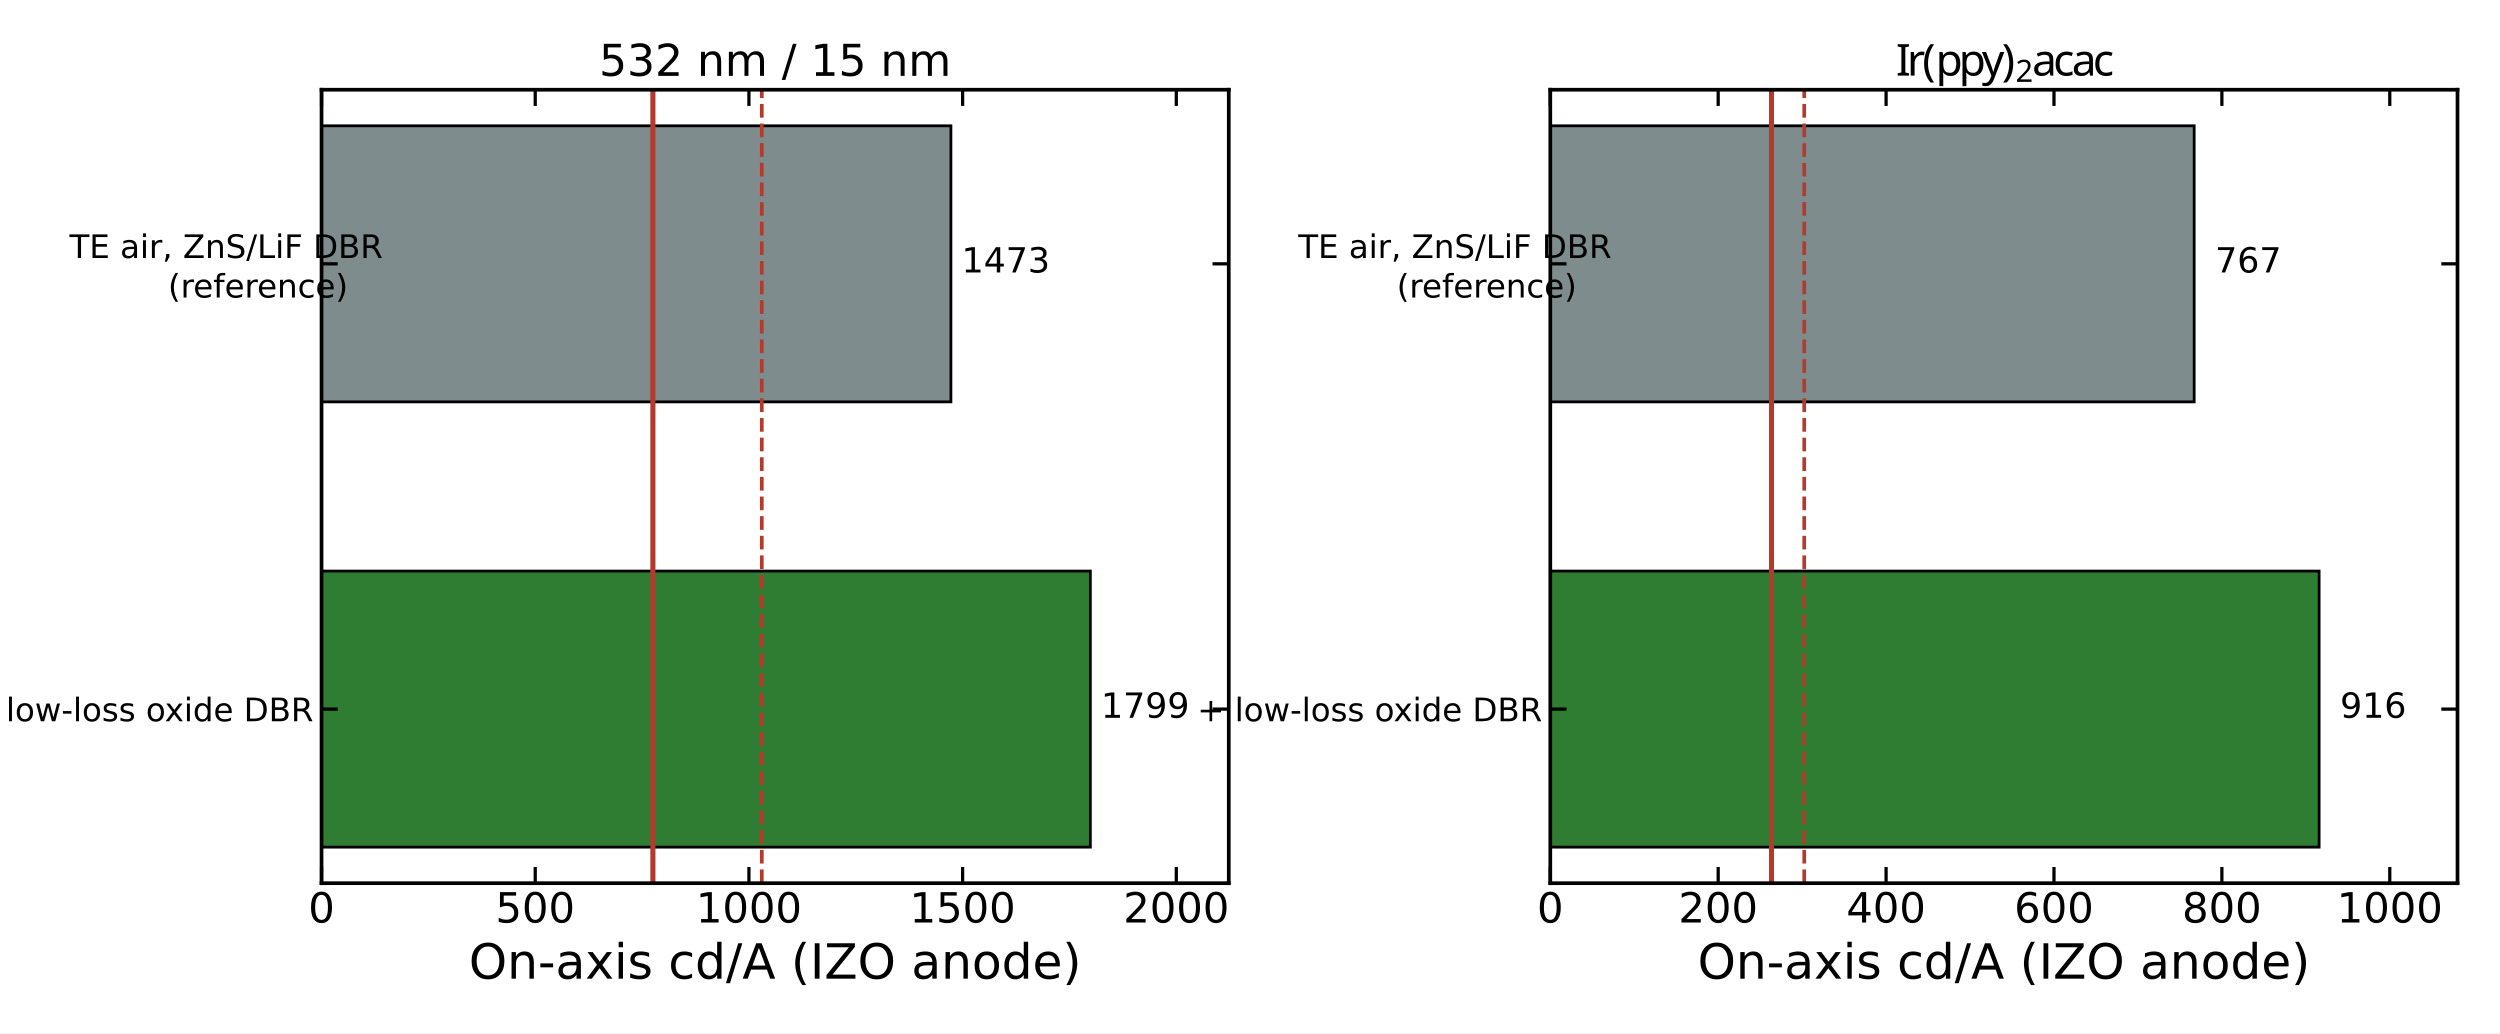
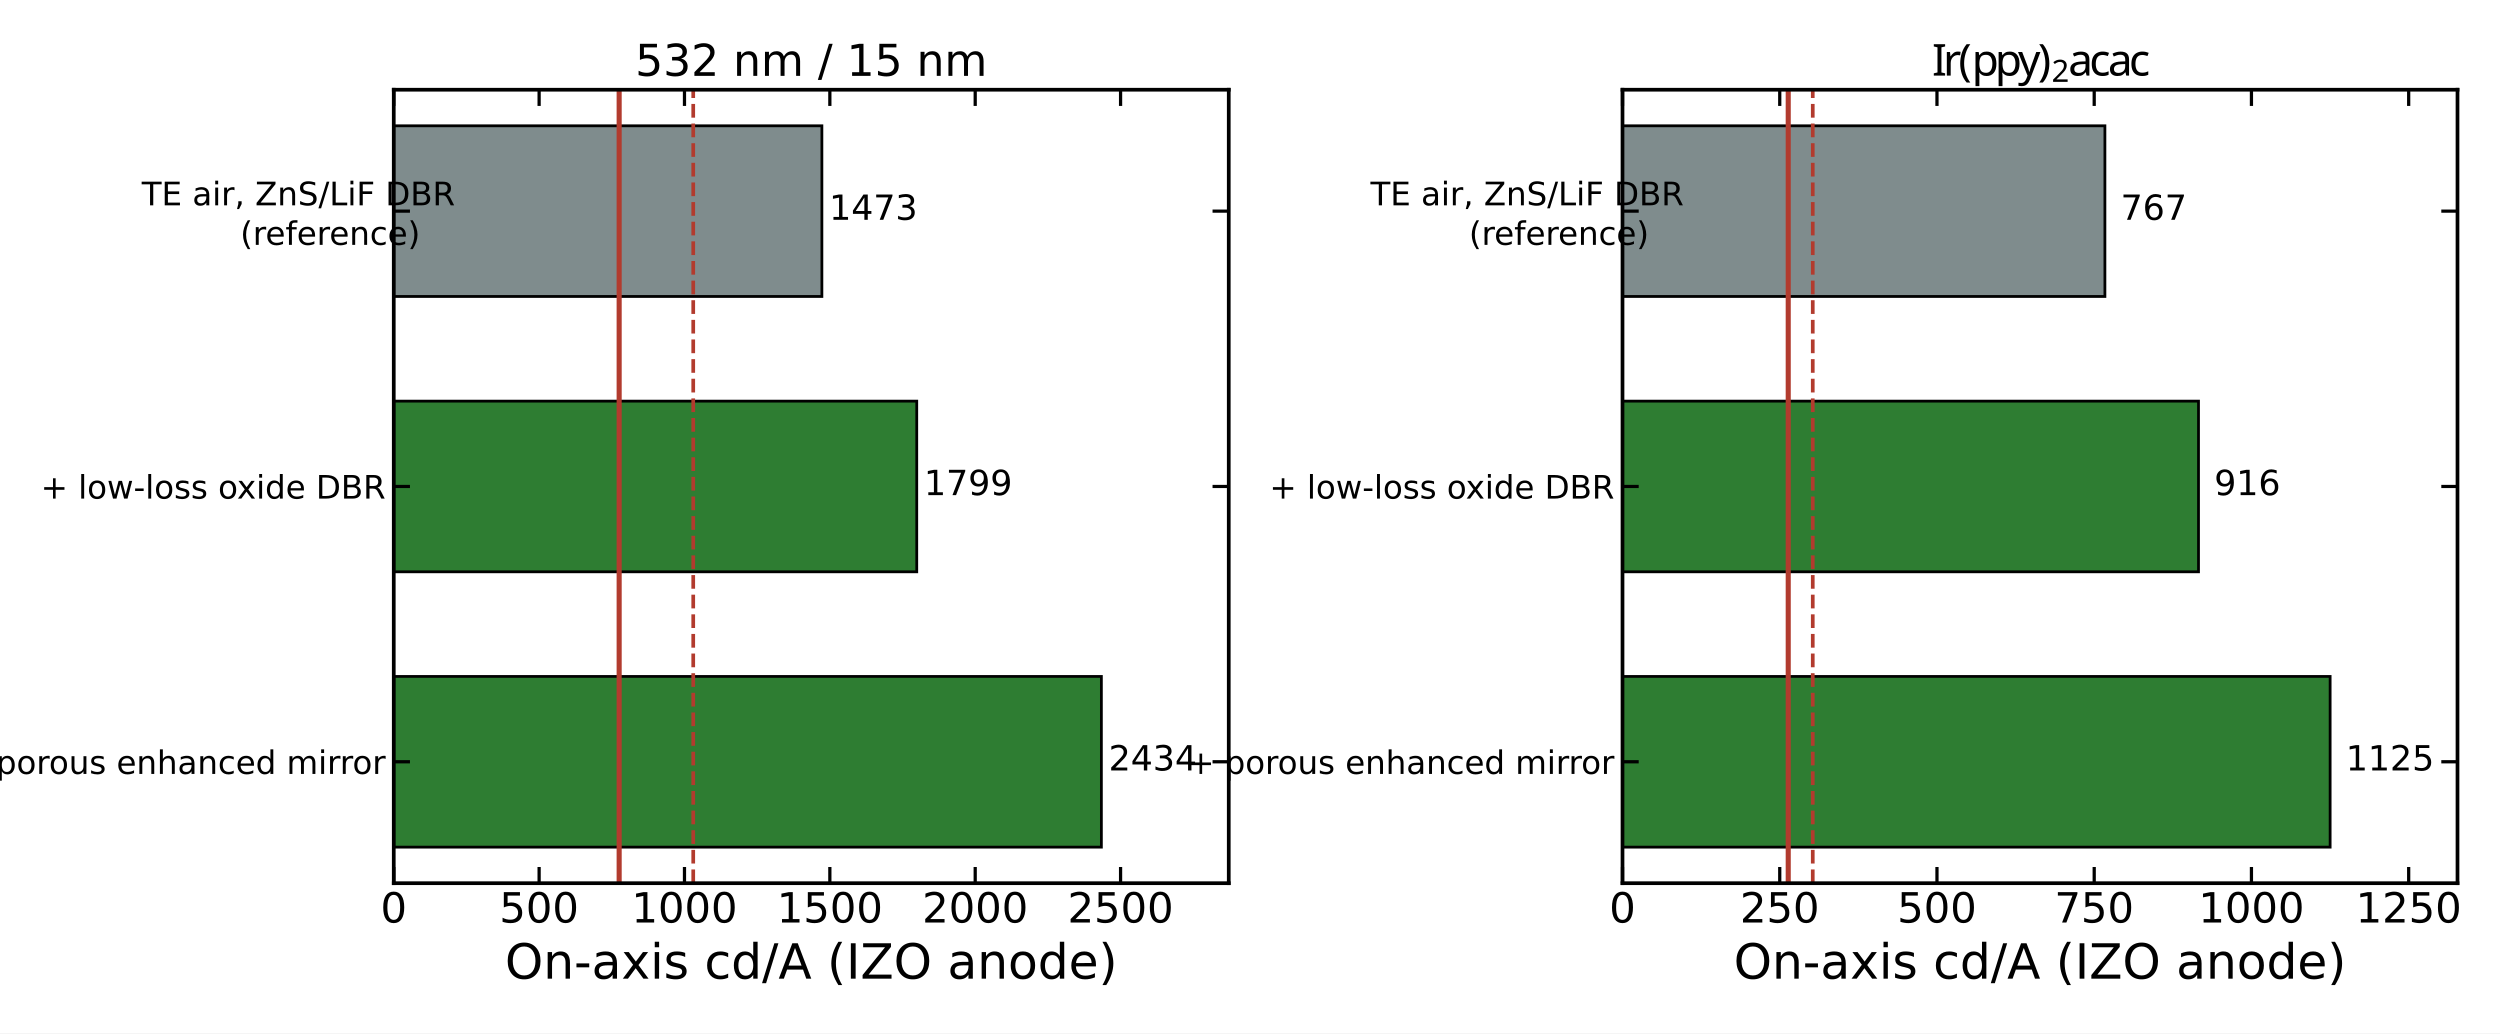
<svg xmlns="http://www.w3.org/2000/svg" xmlns:xlink="http://www.w3.org/1999/xlink" width="1080pt" height="446.4pt" viewBox="0 0 1080 446.4" version="1.1">
  <defs>
    <style type="text/css">*{stroke-linejoin: round; stroke-linecap: butt}</style>
  </defs>
  <g id="figure_1">
    <g id="patch_1">
      <path d="M 0 446.4  L 1080 446.4  L 1080 0  L 0 0  z " style="fill: #ffffff" />
    </g>
    <g id="axes_1">
      <g id="patch_2">
-         <path d="M 138.905 381.54  L 530.82 381.54  L 530.82 38.76  L 138.905 38.76  z " style="fill: #ffffff" />
+         <path d="M 170.101 381.54  L 530.82 381.54  L 530.82 38.76  L 170.101 38.76  z " style="fill: #ffffff" />
      </g>
      <g id="patch_3">
-         <path d="M 138.905 173.602  L 410.794 173.602  L 410.794 54.341  L 138.905 54.341  z " clip-path="url(#p714af34813)" style="fill: #7f8c8d; stroke: #000000; stroke-width: 1.2; stroke-linejoin: miter" />
+         <path d="M 170.101 128.083  L 355.053 128.083  L 355.053 54.341  L 170.101 54.341  z " clip-path="url(#p42d7787c24)" style="fill: #7f8c8d; stroke: #000000; stroke-width: 1.2; stroke-linejoin: miter" />
      </g>
      <g id="patch_4">
-         <path d="M 138.905 365.959  L 471.036 365.959  L 471.036 246.698  L 138.905 246.698  z " clip-path="url(#p714af34813)" style="fill: #2e7d32; stroke: #000000; stroke-width: 1.2; stroke-linejoin: miter" />
+         <path d="M 170.101 247.021  L 396.033 247.021  L 396.033 173.279  L 170.101 173.279  z " clip-path="url(#p42d7787c24)" style="fill: #2e7d32; stroke: #000000; stroke-width: 1.2; stroke-linejoin: miter" />
+       </g>
+       <g id="patch_5">
+         <path d="M 170.101 365.959  L 475.795 365.959  L 475.795 292.217  L 170.101 292.217  z " clip-path="url(#p42d7787c24)" style="fill: #2e7d32; stroke: #000000; stroke-width: 1.2; stroke-linejoin: miter" />
      </g>
      <g id="matplotlib.axis_1">
        <g id="xtick_1">
          <g id="line2d_1">
            <defs>
-               <path id="m1e5343b768" d="M 0 0  L 0 -7  " style="stroke: #000000; stroke-width: 1.4" />
+               <path id="mdd697b439d" d="M 0 0  L 0 -7  " style="stroke: #000000; stroke-width: 1.4" />
            </defs>
            <g>
-               <use xlink:href="#m1e5343b768" x="138.905" y="381.54" style="stroke: #000000; stroke-width: 1.4" />
+               <use xlink:href="#mdd697b439d" x="170.101" y="381.54" style="stroke: #000000; stroke-width: 1.4" />
            </g>
          </g>
          <g id="line2d_2">
            <defs>
-               <path id="m8fc69d1490" d="M 0 0  L 0 7  " style="stroke: #000000; stroke-width: 1.4" />
+               <path id="m037349cc9b" d="M 0 0  L 0 7  " style="stroke: #000000; stroke-width: 1.4" />
            </defs>
            <g>
-               <use xlink:href="#m8fc69d1490" x="138.905" y="38.76" style="stroke: #000000; stroke-width: 1.4" />
+               <use xlink:href="#m037349cc9b" x="170.101" y="38.76" style="stroke: #000000; stroke-width: 1.4" />
            </g>
          </g>
          <g id="text_1">
-             <text style="font-size: 18px; font-family: 'Calibri', 'Carlito', 'DejaVu Sans'; text-anchor: middle" x="138.905" y="398.54" transform="rotate(-0 138.905 398.54)">0</text>
+             <text style="font-size: 18px; font-family: 'Calibri', 'Carlito', 'DejaVu Sans'; text-anchor: middle" x="170.101" y="398.54" transform="rotate(-0 170.1012 398.54)">0</text>
          </g>
        </g>
        <g id="xtick_2">
          <g id="line2d_3">
            <g>
-               <use xlink:href="#m1e5343b768" x="231.22" y="381.54" style="stroke: #000000; stroke-width: 1.4" />
+               <use xlink:href="#mdd697b439d" x="232.898" y="381.54" style="stroke: #000000; stroke-width: 1.4" />
            </g>
          </g>
          <g id="line2d_4">
            <g>
-               <use xlink:href="#m8fc69d1490" x="231.22" y="38.76" style="stroke: #000000; stroke-width: 1.4" />
+               <use xlink:href="#m037349cc9b" x="232.898" y="38.76" style="stroke: #000000; stroke-width: 1.4" />
            </g>
          </g>
          <g id="text_2">
-             <text style="font-size: 18px; font-family: 'Calibri', 'Carlito', 'DejaVu Sans'; text-anchor: middle" x="231.22" y="398.54" transform="rotate(-0 231.2203 398.54)">500</text>
+             <text style="font-size: 18px; font-family: 'Calibri', 'Carlito', 'DejaVu Sans'; text-anchor: middle" x="232.898" y="398.54" transform="rotate(-0 232.8984 398.54)">500</text>
          </g>
        </g>
        <g id="xtick_3">
          <g id="line2d_5">
            <g>
-               <use xlink:href="#m1e5343b768" x="323.536" y="381.54" style="stroke: #000000; stroke-width: 1.4" />
+               <use xlink:href="#mdd697b439d" x="295.696" y="381.54" style="stroke: #000000; stroke-width: 1.4" />
            </g>
          </g>
          <g id="line2d_6">
            <g>
-               <use xlink:href="#m8fc69d1490" x="323.536" y="38.76" style="stroke: #000000; stroke-width: 1.4" />
+               <use xlink:href="#m037349cc9b" x="295.696" y="38.76" style="stroke: #000000; stroke-width: 1.4" />
            </g>
          </g>
          <g id="text_3">
-             <text style="font-size: 18px; font-family: 'Calibri', 'Carlito', 'DejaVu Sans'; text-anchor: middle" x="323.536" y="398.54" transform="rotate(-0 323.5356 398.54)">1000</text>
+             <text style="font-size: 18px; font-family: 'Calibri', 'Carlito', 'DejaVu Sans'; text-anchor: middle" x="295.696" y="398.54" transform="rotate(-0 295.6956 398.54)">1000</text>
          </g>
        </g>
        <g id="xtick_4">
          <g id="line2d_7">
            <g>
-               <use xlink:href="#m1e5343b768" x="415.851" y="381.54" style="stroke: #000000; stroke-width: 1.4" />
+               <use xlink:href="#mdd697b439d" x="358.493" y="381.54" style="stroke: #000000; stroke-width: 1.4" />
            </g>
          </g>
          <g id="line2d_8">
            <g>
-               <use xlink:href="#m8fc69d1490" x="415.851" y="38.76" style="stroke: #000000; stroke-width: 1.4" />
+               <use xlink:href="#m037349cc9b" x="358.493" y="38.76" style="stroke: #000000; stroke-width: 1.4" />
            </g>
          </g>
          <g id="text_4">
-             <text style="font-size: 18px; font-family: 'Calibri', 'Carlito', 'DejaVu Sans'; text-anchor: middle" x="415.851" y="398.54" transform="rotate(-0 415.8509 398.54)">1500</text>
+             <text style="font-size: 18px; font-family: 'Calibri', 'Carlito', 'DejaVu Sans'; text-anchor: middle" x="358.493" y="398.54" transform="rotate(-0 358.4928 398.54)">1500</text>
          </g>
        </g>
        <g id="xtick_5">
          <g id="line2d_9">
            <g>
-               <use xlink:href="#m1e5343b768" x="508.166" y="381.54" style="stroke: #000000; stroke-width: 1.4" />
+               <use xlink:href="#mdd697b439d" x="421.29" y="381.54" style="stroke: #000000; stroke-width: 1.4" />
            </g>
          </g>
          <g id="line2d_10">
            <g>
-               <use xlink:href="#m8fc69d1490" x="508.166" y="38.76" style="stroke: #000000; stroke-width: 1.4" />
+               <use xlink:href="#m037349cc9b" x="421.29" y="38.76" style="stroke: #000000; stroke-width: 1.4" />
            </g>
          </g>
          <g id="text_5">
-             <text style="font-size: 18px; font-family: 'Calibri', 'Carlito', 'DejaVu Sans'; text-anchor: middle" x="508.166" y="398.54" transform="rotate(-0 508.1662 398.54)">2000</text>
-           </g>
-         </g>
-         <g id="text_6">
-           <text style="font-size: 21px; font-family: 'Calibri', 'Carlito', 'DejaVu Sans'; text-anchor: middle" x="334.863" y="422.79" transform="rotate(-0 334.8625 422.79)">On-axis cd/A (IZO anode)</text>
+             <text style="font-size: 18px; font-family: 'Calibri', 'Carlito', 'DejaVu Sans'; text-anchor: middle" x="421.29" y="398.54" transform="rotate(-0 421.29 398.54)">2000</text>
+           </g>
+         </g>
+         <g id="xtick_6">
+           <g id="line2d_11">
+             <g>
+               <use xlink:href="#mdd697b439d" x="484.087" y="381.54" style="stroke: #000000; stroke-width: 1.4" />
+             </g>
+           </g>
+           <g id="line2d_12">
+             <g>
+               <use xlink:href="#m037349cc9b" x="484.087" y="38.76" style="stroke: #000000; stroke-width: 1.4" />
+             </g>
+           </g>
+           <g id="text_6">
+             <text style="font-size: 18px; font-family: 'Calibri', 'Carlito', 'DejaVu Sans'; text-anchor: middle" x="484.087" y="398.54" transform="rotate(-0 484.0872 398.54)">2500</text>
+           </g>
+         </g>
+         <g id="text_7">
+           <text style="font-size: 21px; font-family: 'Calibri', 'Carlito', 'DejaVu Sans'; text-anchor: middle" x="350.461" y="422.79" transform="rotate(-0 350.4606 422.79)">On-axis cd/A (IZO anode)</text>
        </g>
      </g>
      <g id="matplotlib.axis_2">
        <g id="ytick_1">
-           <g id="line2d_11">
+           <g id="line2d_13">
            <defs>
-               <path id="m6923e02afb" d="M 0 0  L 7 0  " style="stroke: #000000; stroke-width: 1.4" />
+               <path id="mf146d6f939" d="M 0 0  L 7 0  " style="stroke: #000000; stroke-width: 1.4" />
            </defs>
            <g>
-               <use xlink:href="#m6923e02afb" x="138.905" y="113.972" style="stroke: #000000; stroke-width: 1.4" />
-             </g>
-           </g>
-           <g id="line2d_12">
+               <use xlink:href="#mf146d6f939" x="170.101" y="91.212" style="stroke: #000000; stroke-width: 1.4" />
+             </g>
+           </g>
+           <g id="line2d_14">
            <defs>
-               <path id="mb0f4e361fe" d="M 0 0  L -7 0  " style="stroke: #000000; stroke-width: 1.4" />
+               <path id="m747dba10ea" d="M 0 0  L -7 0  " style="stroke: #000000; stroke-width: 1.4" />
            </defs>
            <g>
-               <use xlink:href="#mb0f4e361fe" x="530.82" y="113.972" style="stroke: #000000; stroke-width: 1.4" />
-             </g>
-           </g>
-           <g id="text_7">
-             <text style="font-size: 14px; font-family: 'Calibri', 'Carlito', 'DejaVu Sans'" transform="translate(30.04188 111.4491)">TE air, ZnS/LiF DBR</text>
-             <text style="font-size: 14px; font-family: 'Calibri', 'Carlito', 'DejaVu Sans'" transform="translate(72.58219 128.5389)">(reference)</text>
+               <use xlink:href="#m747dba10ea" x="530.82" y="91.212" style="stroke: #000000; stroke-width: 1.4" />
+             </g>
+           </g>
+           <g id="text_8">
+             <text style="font-size: 14px; font-family: 'Calibri', 'Carlito', 'DejaVu Sans'" transform="translate(61.23812 88.6893)">TE air, ZnS/LiF DBR</text>
+             <text style="font-size: 14px; font-family: 'Calibri', 'Carlito', 'DejaVu Sans'" transform="translate(103.7784 105.7791)">(reference)</text>
          </g>
        </g>
        <g id="ytick_2">
-           <g id="line2d_13">
-             <g>
-               <use xlink:href="#m6923e02afb" x="138.905" y="306.328" style="stroke: #000000; stroke-width: 1.4" />
-             </g>
-           </g>
-           <g id="line2d_14">
-             <g>
-               <use xlink:href="#mb0f4e361fe" x="530.82" y="306.328" style="stroke: #000000; stroke-width: 1.4" />
-             </g>
-           </g>
-           <g id="text_8">
-             <text style="font-size: 14px; font-family: 'Calibri', 'Carlito', 'DejaVu Sans'; text-anchor: end" x="135.405" y="311.578" transform="rotate(-0 135.405 311.5785)">+ low-loss oxide DBR</text>
-           </g>
-         </g>
-       </g>
-       <g id="line2d_15">
-         <path d="M 282.049 381.54  L 282.049 38.76  " clip-path="url(#p714af34813)" style="fill: none; stroke: #b23b2e; stroke-width: 2.2; stroke-linecap: square" />
-       </g>
-       <g id="line2d_16">
-         <path d="M 329.093 381.54  L 329.093 38.76  " clip-path="url(#p714af34813)" style="fill: none; stroke-dasharray: 5.92,2.56; stroke-dashoffset: 0; stroke: #b23b2e; stroke-width: 1.6" />
-       </g>
-       <g id="patch_5">
-         <path d="M 138.905 381.54  L 138.905 38.76  " style="fill: none; stroke: #000000; stroke-width: 1.6; stroke-linejoin: miter; stroke-linecap: square" />
+           <g id="line2d_15">
+             <g>
+               <use xlink:href="#mf146d6f939" x="170.101" y="210.15" style="stroke: #000000; stroke-width: 1.4" />
+             </g>
+           </g>
+           <g id="line2d_16">
+             <g>
+               <use xlink:href="#m747dba10ea" x="530.82" y="210.15" style="stroke: #000000; stroke-width: 1.4" />
+             </g>
+           </g>
+           <g id="text_9">
+             <text style="font-size: 14px; font-family: 'Calibri', 'Carlito', 'DejaVu Sans'; text-anchor: end" x="166.601" y="215.4" transform="rotate(-0 166.6012 215.4)">+ low-loss oxide DBR</text>
+           </g>
+         </g>
+         <g id="ytick_3">
+           <g id="line2d_17">
+             <g>
+               <use xlink:href="#mf146d6f939" x="170.101" y="329.088" style="stroke: #000000; stroke-width: 1.4" />
+             </g>
+           </g>
+           <g id="line2d_18">
+             <g>
+               <use xlink:href="#m747dba10ea" x="530.82" y="329.088" style="stroke: #000000; stroke-width: 1.4" />
+             </g>
+           </g>
+           <g id="text_10">
+             <text style="font-size: 14px; font-family: 'Calibri', 'Carlito', 'DejaVu Sans'; text-anchor: end" x="166.601" y="334.338" transform="rotate(-0 166.6012 334.3382)">+ porous enhanced mirror</text>
+           </g>
+         </g>
+       </g>
+       <g id="line2d_19">
+         <path d="M 267.475 381.54  L 267.475 38.76  " clip-path="url(#p42d7787c24)" style="fill: none; stroke: #b23b2e; stroke-width: 2.2; stroke-linecap: square" />
+       </g>
+       <g id="line2d_20">
+         <path d="M 299.476 381.54  L 299.476 38.76  " clip-path="url(#p42d7787c24)" style="fill: none; stroke-dasharray: 5.92,2.56; stroke-dashoffset: 0; stroke: #b23b2e; stroke-width: 1.6" />
      </g>
      <g id="patch_6">
+         <path d="M 170.101 381.54  L 170.101 38.76  " style="fill: none; stroke: #000000; stroke-width: 1.6; stroke-linejoin: miter; stroke-linecap: square" />
+       </g>
+       <g id="patch_7">
        <path d="M 530.82 381.54  L 530.82 38.76  " style="fill: none; stroke: #000000; stroke-width: 1.6; stroke-linejoin: miter; stroke-linecap: square" />
      </g>
-       <g id="patch_7">
-         <path d="M 138.905 381.54  L 530.82 381.54  " style="fill: none; stroke: #000000; stroke-width: 1.6; stroke-linejoin: miter; stroke-linecap: square" />
-       </g>
      <g id="patch_8">
-         <path d="M 138.905 38.76  L 530.82 38.76  " style="fill: none; stroke: #000000; stroke-width: 1.6; stroke-linejoin: miter; stroke-linecap: square" />
-       </g>
-       <g id="text_9">
-         <text style="font-size: 15px; font-family: 'Calibri', 'Carlito', 'DejaVu Sans'; text-anchor: start" x="415.41" y="117.722" transform="rotate(-0 415.4102 117.7215)">1473</text>
-       </g>
-       <g id="text_10">
-         <text style="font-size: 15px; font-family: 'Calibri', 'Carlito', 'DejaVu Sans'; text-anchor: start" x="475.652" y="310.078" transform="rotate(-0 475.6521 310.0785)">1799</text>
+         <path d="M 170.101 381.54  L 530.82 381.54  " style="fill: none; stroke: #000000; stroke-width: 1.6; stroke-linejoin: miter; stroke-linecap: square" />
+       </g>
+       <g id="patch_9">
+         <path d="M 170.101 38.76  L 530.82 38.76  " style="fill: none; stroke: #000000; stroke-width: 1.6; stroke-linejoin: miter; stroke-linecap: square" />
      </g>
      <g id="text_11">
-         <text style="font-size: 19px; font-family: 'Calibri', 'Carlito', 'DejaVu Sans'; text-anchor: middle" x="334.863" y="32.76" transform="rotate(-0 334.8625 32.76)">532 nm / 15 nm</text>
+         <text style="font-size: 15px; font-family: 'Calibri', 'Carlito', 'DejaVu Sans'; text-anchor: start" x="358.193" y="94.962" transform="rotate(-0 358.193 94.96176)">1473</text>
+       </g>
+       <g id="text_12">
+         <text style="font-size: 15px; font-family: 'Calibri', 'Carlito', 'DejaVu Sans'; text-anchor: start" x="399.172" y="213.9" transform="rotate(-0 399.1724 213.9)">1799</text>
+       </g>
+       <g id="text_13">
+         <text style="font-size: 15px; font-family: 'Calibri', 'Carlito', 'DejaVu Sans'; text-anchor: start" x="478.935" y="332.838" transform="rotate(-0 478.935 332.8382)">2434</text>
+       </g>
+       <g id="text_14">
+         <text style="font-size: 19px; font-family: 'Calibri', 'Carlito', 'DejaVu Sans'; text-anchor: middle" x="350.461" y="32.76" transform="rotate(-0 350.4606 32.76)">532 nm / 15 nm</text>
      </g>
    </g>
    <g id="axes_2">
-       <g id="patch_9">
-         <path d="M 669.725 381.54  L 1061.64 381.54  L 1061.64 38.76  L 669.725 38.76  z " style="fill: #ffffff" />
-       </g>
      <g id="patch_10">
-         <path d="M 669.725 173.602  L 947.883 173.602  L 947.883 54.341  L 669.725 54.341  z " clip-path="url(#pb7730cec9c)" style="fill: #7f8c8d; stroke: #000000; stroke-width: 1.2; stroke-linejoin: miter" />
+         <path d="M 700.921 381.54  L 1061.64 381.54  L 1061.64 38.76  L 700.921 38.76  z " style="fill: #ffffff" />
      </g>
      <g id="patch_11">
-         <path d="M 669.725 365.959  L 1001.856 365.959  L 1001.856 246.698  L 669.725 246.698  z " clip-path="url(#pb7730cec9c)" style="fill: #2e7d32; stroke: #000000; stroke-width: 1.2; stroke-linejoin: miter" />
+         <path d="M 700.921 128.083  L 909.317 128.083  L 909.317 54.341  L 700.921 54.341  z " clip-path="url(#pa242443931)" style="fill: #7f8c8d; stroke: #000000; stroke-width: 1.2; stroke-linejoin: miter" />
+       </g>
+       <g id="patch_12">
+         <path d="M 700.921 247.021  L 949.754 247.021  L 949.754 173.279  L 700.921 173.279  z " clip-path="url(#pa242443931)" style="fill: #2e7d32; stroke: #000000; stroke-width: 1.2; stroke-linejoin: miter" />
+       </g>
+       <g id="patch_13">
+         <path d="M 700.921 365.959  L 1006.615 365.959  L 1006.615 292.217  L 700.921 292.217  z " clip-path="url(#pa242443931)" style="fill: #2e7d32; stroke: #000000; stroke-width: 1.2; stroke-linejoin: miter" />
      </g>
      <g id="matplotlib.axis_3">
-         <g id="xtick_6">
-           <g id="line2d_17">
-             <g>
-               <use xlink:href="#m1e5343b768" x="669.725" y="381.54" style="stroke: #000000; stroke-width: 1.4" />
-             </g>
-           </g>
-           <g id="line2d_18">
-             <g>
-               <use xlink:href="#m8fc69d1490" x="669.725" y="38.76" style="stroke: #000000; stroke-width: 1.4" />
-             </g>
-           </g>
-           <g id="text_12">
-             <text style="font-size: 18px; font-family: 'Calibri', 'Carlito', 'DejaVu Sans'; text-anchor: middle" x="669.725" y="398.54" transform="rotate(-0 669.725 398.54)">0</text>
-           </g>
-         </g>
        <g id="xtick_7">
-           <g id="line2d_19">
-             <g>
-               <use xlink:href="#m1e5343b768" x="742.256" y="381.54" style="stroke: #000000; stroke-width: 1.4" />
-             </g>
-           </g>
-           <g id="line2d_20">
-             <g>
-               <use xlink:href="#m8fc69d1490" x="742.256" y="38.76" style="stroke: #000000; stroke-width: 1.4" />
-             </g>
-           </g>
-           <g id="text_13">
-             <text style="font-size: 18px; font-family: 'Calibri', 'Carlito', 'DejaVu Sans'; text-anchor: middle" x="742.256" y="398.54" transform="rotate(-0 742.2562 398.54)">200</text>
+           <g id="line2d_21">
+             <g>
+               <use xlink:href="#mdd697b439d" x="700.921" y="381.54" style="stroke: #000000; stroke-width: 1.4" />
+             </g>
+           </g>
+           <g id="line2d_22">
+             <g>
+               <use xlink:href="#m037349cc9b" x="700.921" y="38.76" style="stroke: #000000; stroke-width: 1.4" />
+             </g>
+           </g>
+           <g id="text_15">
+             <text style="font-size: 18px; font-family: 'Calibri', 'Carlito', 'DejaVu Sans'; text-anchor: middle" x="700.921" y="398.54" transform="rotate(-0 700.9212 398.54)">0</text>
          </g>
        </g>
        <g id="xtick_8">
-           <g id="line2d_21">
-             <g>
-               <use xlink:href="#m1e5343b768" x="814.787" y="381.54" style="stroke: #000000; stroke-width: 1.4" />
-             </g>
-           </g>
-           <g id="line2d_22">
-             <g>
-               <use xlink:href="#m8fc69d1490" x="814.787" y="38.76" style="stroke: #000000; stroke-width: 1.4" />
-             </g>
-           </g>
-           <g id="text_14">
-             <text style="font-size: 18px; font-family: 'Calibri', 'Carlito', 'DejaVu Sans'; text-anchor: middle" x="814.787" y="398.54" transform="rotate(-0 814.7874 398.54)">400</text>
+           <g id="line2d_23">
+             <g>
+               <use xlink:href="#mdd697b439d" x="768.847" y="381.54" style="stroke: #000000; stroke-width: 1.4" />
+             </g>
+           </g>
+           <g id="line2d_24">
+             <g>
+               <use xlink:href="#m037349cc9b" x="768.847" y="38.76" style="stroke: #000000; stroke-width: 1.4" />
+             </g>
+           </g>
+           <g id="text_16">
+             <text style="font-size: 18px; font-family: 'Calibri', 'Carlito', 'DejaVu Sans'; text-anchor: middle" x="768.847" y="398.54" transform="rotate(-0 768.8467 398.54)">250</text>
          </g>
        </g>
        <g id="xtick_9">
-           <g id="line2d_23">
-             <g>
-               <use xlink:href="#m1e5343b768" x="887.319" y="381.54" style="stroke: #000000; stroke-width: 1.4" />
-             </g>
-           </g>
-           <g id="line2d_24">
-             <g>
-               <use xlink:href="#m8fc69d1490" x="887.319" y="38.76" style="stroke: #000000; stroke-width: 1.4" />
-             </g>
-           </g>
-           <g id="text_15">
-             <text style="font-size: 18px; font-family: 'Calibri', 'Carlito', 'DejaVu Sans'; text-anchor: middle" x="887.319" y="398.54" transform="rotate(-0 887.3186 398.54)">600</text>
+           <g id="line2d_25">
+             <g>
+               <use xlink:href="#mdd697b439d" x="836.772" y="381.54" style="stroke: #000000; stroke-width: 1.4" />
+             </g>
+           </g>
+           <g id="line2d_26">
+             <g>
+               <use xlink:href="#m037349cc9b" x="836.772" y="38.76" style="stroke: #000000; stroke-width: 1.4" />
+             </g>
+           </g>
+           <g id="text_17">
+             <text style="font-size: 18px; font-family: 'Calibri', 'Carlito', 'DejaVu Sans'; text-anchor: middle" x="836.772" y="398.54" transform="rotate(-0 836.7721 398.54)">500</text>
          </g>
        </g>
        <g id="xtick_10">
-           <g id="line2d_25">
-             <g>
-               <use xlink:href="#m1e5343b768" x="959.85" y="381.54" style="stroke: #000000; stroke-width: 1.4" />
-             </g>
-           </g>
-           <g id="line2d_26">
-             <g>
-               <use xlink:href="#m8fc69d1490" x="959.85" y="38.76" style="stroke: #000000; stroke-width: 1.4" />
-             </g>
-           </g>
-           <g id="text_16">
-             <text style="font-size: 18px; font-family: 'Calibri', 'Carlito', 'DejaVu Sans'; text-anchor: middle" x="959.85" y="398.54" transform="rotate(-0 959.8498 398.54)">800</text>
+           <g id="line2d_27">
+             <g>
+               <use xlink:href="#mdd697b439d" x="904.698" y="381.54" style="stroke: #000000; stroke-width: 1.4" />
+             </g>
+           </g>
+           <g id="line2d_28">
+             <g>
+               <use xlink:href="#m037349cc9b" x="904.698" y="38.76" style="stroke: #000000; stroke-width: 1.4" />
+             </g>
+           </g>
+           <g id="text_18">
+             <text style="font-size: 18px; font-family: 'Calibri', 'Carlito', 'DejaVu Sans'; text-anchor: middle" x="904.698" y="398.54" transform="rotate(-0 904.6975 398.54)">750</text>
          </g>
        </g>
        <g id="xtick_11">
-           <g id="line2d_27">
-             <g>
-               <use xlink:href="#m1e5343b768" x="1032.381" y="381.54" style="stroke: #000000; stroke-width: 1.4" />
-             </g>
-           </g>
-           <g id="line2d_28">
-             <g>
-               <use xlink:href="#m8fc69d1490" x="1032.381" y="38.76" style="stroke: #000000; stroke-width: 1.4" />
-             </g>
-           </g>
-           <g id="text_17">
-             <text style="font-size: 18px; font-family: 'Calibri', 'Carlito', 'DejaVu Sans'; text-anchor: middle" x="1032.381" y="398.54" transform="rotate(-0 1032.381 398.54)">1000</text>
-           </g>
-         </g>
-         <g id="text_18">
-           <text style="font-size: 21px; font-family: 'Calibri', 'Carlito', 'DejaVu Sans'; text-anchor: middle" x="865.683" y="422.79" transform="rotate(-0 865.6825 422.79)">On-axis cd/A (IZO anode)</text>
+           <g id="line2d_29">
+             <g>
+               <use xlink:href="#mdd697b439d" x="972.623" y="381.54" style="stroke: #000000; stroke-width: 1.4" />
+             </g>
+           </g>
+           <g id="line2d_30">
+             <g>
+               <use xlink:href="#m037349cc9b" x="972.623" y="38.76" style="stroke: #000000; stroke-width: 1.4" />
+             </g>
+           </g>
+           <g id="text_19">
+             <text style="font-size: 18px; font-family: 'Calibri', 'Carlito', 'DejaVu Sans'; text-anchor: middle" x="972.623" y="398.54" transform="rotate(-0 972.623 398.54)">1000</text>
+           </g>
+         </g>
+         <g id="xtick_12">
+           <g id="line2d_31">
+             <g>
+               <use xlink:href="#mdd697b439d" x="1040.548" y="381.54" style="stroke: #000000; stroke-width: 1.4" />
+             </g>
+           </g>
+           <g id="line2d_32">
+             <g>
+               <use xlink:href="#m037349cc9b" x="1040.548" y="38.76" style="stroke: #000000; stroke-width: 1.4" />
+             </g>
+           </g>
+           <g id="text_20">
+             <text style="font-size: 18px; font-family: 'Calibri', 'Carlito', 'DejaVu Sans'; text-anchor: middle" x="1040.548" y="398.54" transform="rotate(-0 1040.548 398.54)">1250</text>
+           </g>
+         </g>
+         <g id="text_21">
+           <text style="font-size: 21px; font-family: 'Calibri', 'Carlito', 'DejaVu Sans'; text-anchor: middle" x="881.281" y="422.79" transform="rotate(-0 881.2806 422.79)">On-axis cd/A (IZO anode)</text>
        </g>
      </g>
      <g id="matplotlib.axis_4">
-         <g id="ytick_3">
-           <g id="line2d_29">
-             <g>
-               <use xlink:href="#m6923e02afb" x="669.725" y="113.972" style="stroke: #000000; stroke-width: 1.4" />
-             </g>
-           </g>
-           <g id="line2d_30">
-             <g>
-               <use xlink:href="#mb0f4e361fe" x="1061.64" y="113.972" style="stroke: #000000; stroke-width: 1.4" />
-             </g>
-           </g>
-           <g id="text_19">
-             <text style="font-size: 14px; font-family: 'Calibri', 'Carlito', 'DejaVu Sans'" transform="translate(560.8619 111.4491)">TE air, ZnS/LiF DBR</text>
-             <text style="font-size: 14px; font-family: 'Calibri', 'Carlito', 'DejaVu Sans'" transform="translate(603.4022 128.5389)">(reference)</text>
-           </g>
-         </g>
        <g id="ytick_4">
-           <g id="line2d_31">
-             <g>
-               <use xlink:href="#m6923e02afb" x="669.725" y="306.328" style="stroke: #000000; stroke-width: 1.4" />
-             </g>
-           </g>
-           <g id="line2d_32">
-             <g>
-               <use xlink:href="#mb0f4e361fe" x="1061.64" y="306.328" style="stroke: #000000; stroke-width: 1.4" />
-             </g>
-           </g>
-           <g id="text_20">
-             <text style="font-size: 14px; font-family: 'Calibri', 'Carlito', 'DejaVu Sans'; text-anchor: end" x="666.225" y="311.578" transform="rotate(-0 666.225 311.5785)">+ low-loss oxide DBR</text>
-           </g>
-         </g>
-       </g>
-       <g id="line2d_33">
-         <path d="M 765.285 381.54  L 765.285 38.76  " clip-path="url(#pb7730cec9c)" style="fill: none; stroke: #b23b2e; stroke-width: 2.2; stroke-linecap: square" />
-       </g>
-       <g id="line2d_34">
-         <path d="M 779.428 381.54  L 779.428 38.76  " clip-path="url(#pb7730cec9c)" style="fill: none; stroke-dasharray: 5.92,2.56; stroke-dashoffset: 0; stroke: #b23b2e; stroke-width: 1.6" />
-       </g>
-       <g id="patch_12">
-         <path d="M 669.725 381.54  L 669.725 38.76  " style="fill: none; stroke: #000000; stroke-width: 1.6; stroke-linejoin: miter; stroke-linecap: square" />
-       </g>
-       <g id="patch_13">
+           <g id="line2d_33">
+             <g>
+               <use xlink:href="#mf146d6f939" x="700.921" y="91.212" style="stroke: #000000; stroke-width: 1.4" />
+             </g>
+           </g>
+           <g id="line2d_34">
+             <g>
+               <use xlink:href="#m747dba10ea" x="1061.64" y="91.212" style="stroke: #000000; stroke-width: 1.4" />
+             </g>
+           </g>
+           <g id="text_22">
+             <text style="font-size: 14px; font-family: 'Calibri', 'Carlito', 'DejaVu Sans'" transform="translate(592.0581 88.6893)">TE air, ZnS/LiF DBR</text>
+             <text style="font-size: 14px; font-family: 'Calibri', 'Carlito', 'DejaVu Sans'" transform="translate(634.5984 105.7791)">(reference)</text>
+           </g>
+         </g>
+         <g id="ytick_5">
+           <g id="line2d_35">
+             <g>
+               <use xlink:href="#mf146d6f939" x="700.921" y="210.15" style="stroke: #000000; stroke-width: 1.4" />
+             </g>
+           </g>
+           <g id="line2d_36">
+             <g>
+               <use xlink:href="#m747dba10ea" x="1061.64" y="210.15" style="stroke: #000000; stroke-width: 1.4" />
+             </g>
+           </g>
+           <g id="text_23">
+             <text style="font-size: 14px; font-family: 'Calibri', 'Carlito', 'DejaVu Sans'; text-anchor: end" x="697.421" y="215.4" transform="rotate(-0 697.4212 215.4)">+ low-loss oxide DBR</text>
+           </g>
+         </g>
+         <g id="ytick_6">
+           <g id="line2d_37">
+             <g>
+               <use xlink:href="#mf146d6f939" x="700.921" y="329.088" style="stroke: #000000; stroke-width: 1.4" />
+             </g>
+           </g>
+           <g id="line2d_38">
+             <g>
+               <use xlink:href="#m747dba10ea" x="1061.64" y="329.088" style="stroke: #000000; stroke-width: 1.4" />
+             </g>
+           </g>
+           <g id="text_24">
+             <text style="font-size: 14px; font-family: 'Calibri', 'Carlito', 'DejaVu Sans'; text-anchor: end" x="697.421" y="334.338" transform="rotate(-0 697.4212 334.3382)">+ porous enhanced mirror</text>
+           </g>
+         </g>
+       </g>
+       <g id="line2d_39">
+         <path d="M 772.515 381.54  L 772.515 38.76  " clip-path="url(#pa242443931)" style="fill: none; stroke: #b23b2e; stroke-width: 2.2; stroke-linecap: square" />
+       </g>
+       <g id="line2d_40">
+         <path d="M 783.111 381.54  L 783.111 38.76  " clip-path="url(#pa242443931)" style="fill: none; stroke-dasharray: 5.92,2.56; stroke-dashoffset: 0; stroke: #b23b2e; stroke-width: 1.6" />
+       </g>
+       <g id="patch_14">
+         <path d="M 700.921 381.54  L 700.921 38.76  " style="fill: none; stroke: #000000; stroke-width: 1.6; stroke-linejoin: miter; stroke-linecap: square" />
+       </g>
+       <g id="patch_15">
        <path d="M 1061.64 381.54  L 1061.64 38.76  " style="fill: none; stroke: #000000; stroke-width: 1.6; stroke-linejoin: miter; stroke-linecap: square" />
      </g>
-       <g id="patch_14">
-         <path d="M 669.725 381.54  L 1061.64 381.54  " style="fill: none; stroke: #000000; stroke-width: 1.6; stroke-linejoin: miter; stroke-linecap: square" />
-       </g>
-       <g id="patch_15">
-         <path d="M 669.725 38.76  L 1061.64 38.76  " style="fill: none; stroke: #000000; stroke-width: 1.6; stroke-linejoin: miter; stroke-linecap: square" />
-       </g>
-       <g id="text_21">
-         <text style="font-size: 15px; font-family: 'Calibri', 'Carlito', 'DejaVu Sans'; text-anchor: start" x="956.95" y="117.722" transform="rotate(-0 956.9495 117.7215)">767</text>
-       </g>
-       <g id="text_22">
-         <text style="font-size: 15px; font-family: 'Calibri', 'Carlito', 'DejaVu Sans'; text-anchor: start" x="1010.923" y="310.078" transform="rotate(-0 1010.923 310.0785)">916</text>
-       </g>
-       <g id="text_23">
-         <g transform="translate(819.0375 32.76)">
+       <g id="patch_16">
+         <path d="M 700.921 381.54  L 1061.64 381.54  " style="fill: none; stroke: #000000; stroke-width: 1.6; stroke-linejoin: miter; stroke-linecap: square" />
+       </g>
+       <g id="patch_17">
+         <path d="M 700.921 38.76  L 1061.64 38.76  " style="fill: none; stroke: #000000; stroke-width: 1.6; stroke-linejoin: miter; stroke-linecap: square" />
+       </g>
+       <g id="text_25">
+         <text style="font-size: 15px; font-family: 'Calibri', 'Carlito', 'DejaVu Sans'; text-anchor: start" x="916.11" y="94.962" transform="rotate(-0 916.1098 94.96176)">767</text>
+       </g>
+       <g id="text_26">
+         <text style="font-size: 15px; font-family: 'Calibri', 'Carlito', 'DejaVu Sans'; text-anchor: start" x="956.546" y="213.9" transform="rotate(-0 956.5465 213.9)">916</text>
+       </g>
+       <g id="text_27">
+         <text style="font-size: 15px; font-family: 'Calibri', 'Carlito', 'DejaVu Sans'; text-anchor: start" x="1013.408" y="332.838" transform="rotate(-0 1013.408 332.8382)">1125</text>
+       </g>
+       <g id="text_28">
+         <g transform="translate(834.6356 32.76)">
          <text>
            <tspan x="0" y="-0.109" style="font-size: 19px; font-family: 'Carlito'">I</tspan>
            <tspan x="4.787" y="-0.109" style="font-size: 19px; font-family: 'Carlito'">r</tspan>
            <tspan x="11.411" y="-0.109" style="font-size: 19px; font-family: 'Carlito'">(</tspan>
            <tspan x="17.172" y="-0.109" style="font-size: 19px; font-family: 'Carlito'">p</tspan>
            <tspan x="27.155" y="-0.109" style="font-size: 19px; font-family: 'Carlito'">p</tspan>
            <tspan x="37.137" y="-0.109" style="font-size: 19px; font-family: 'Carlito'">y</tspan>
            <tspan x="45.737" y="-0.109" style="font-size: 19px; font-family: 'Carlito'">)</tspan>
            <tspan x="58.852" y="-0.109" style="font-size: 19px; font-family: 'Carlito'">a</tspan>
            <tspan x="67.953" y="-0.109" style="font-size: 19px; font-family: 'Carlito'">c</tspan>
            <tspan x="75.987" y="-0.109" style="font-size: 19px; font-family: 'Carlito'">a</tspan>
            <tspan x="85.089" y="-0.109" style="font-size: 19px; font-family: 'Carlito'">c</tspan>
            <tspan x="51.657" y="2.614" style="font-size: 13.3px; font-family: 'Carlito'">2</tspan>
          </text>
        </g>
      </g>
    </g>
  </g>
  <defs>
-     <clipPath id="p714af34813">
-       <rect x="138.905" y="38.76" width="391.915" height="342.78" />
+     <clipPath id="p42d7787c24">
+       <rect x="170.101" y="38.76" width="360.719" height="342.78" />
    </clipPath>
-     <clipPath id="pb7730cec9c">
-       <rect x="669.725" y="38.76" width="391.915" height="342.78" />
+     <clipPath id="pa242443931">
+       <rect x="700.921" y="38.76" width="360.719" height="342.78" />
    </clipPath>
  </defs>
</svg>
